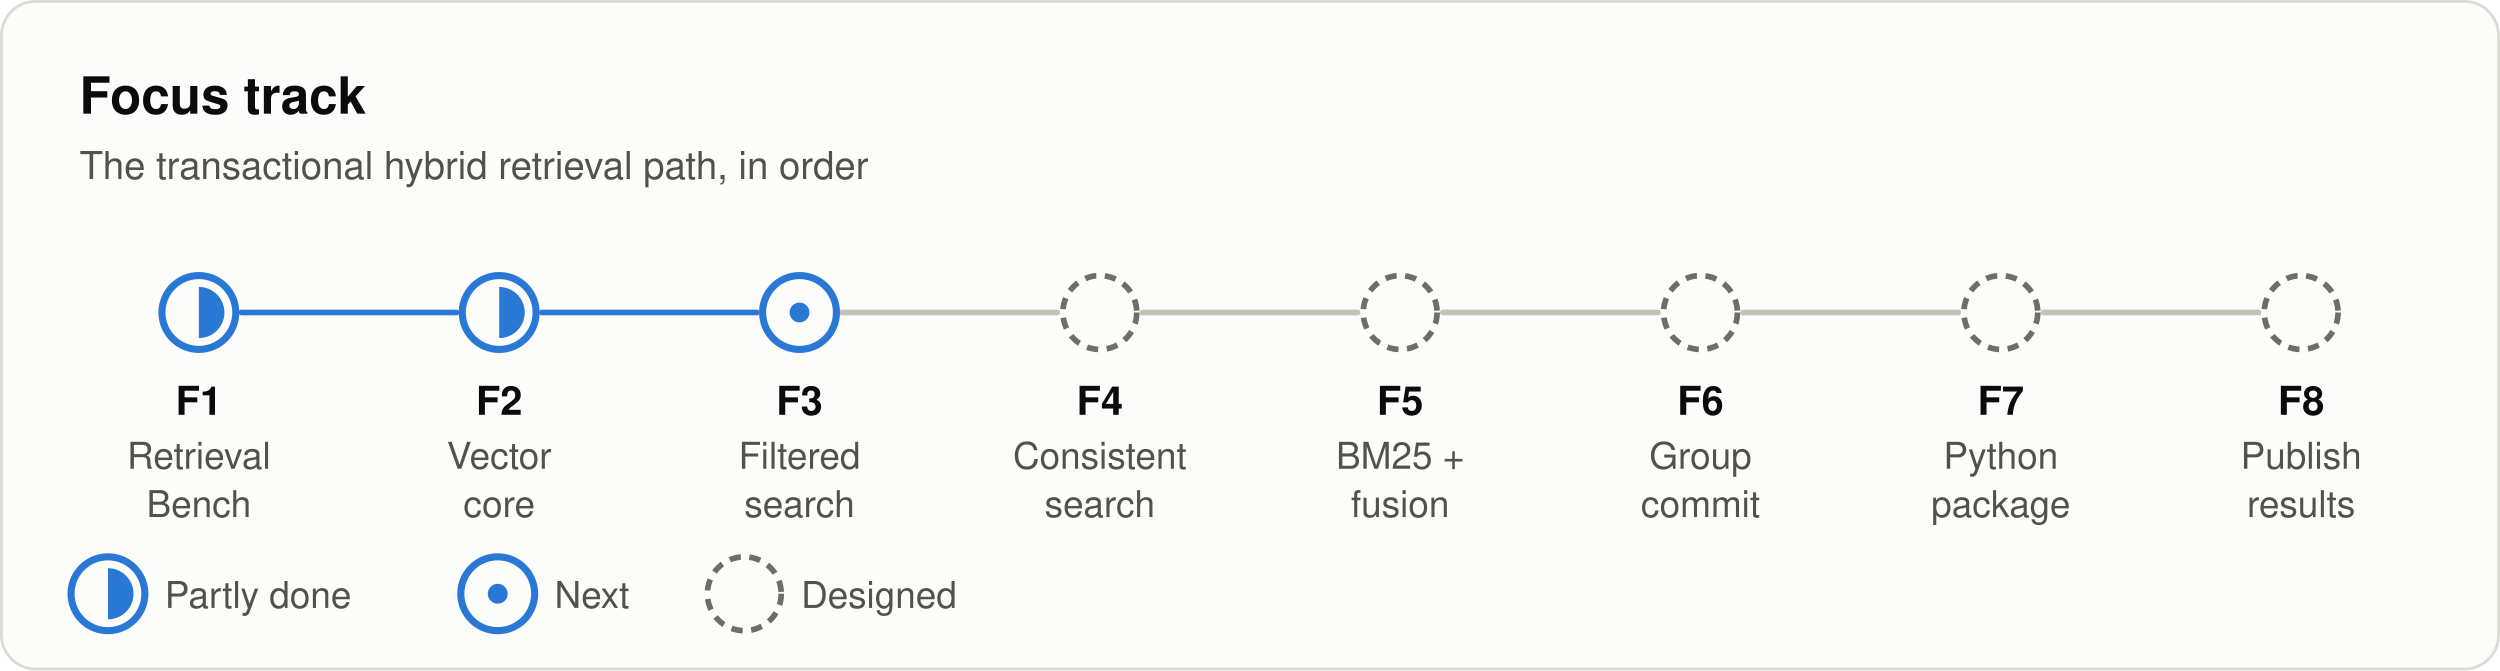
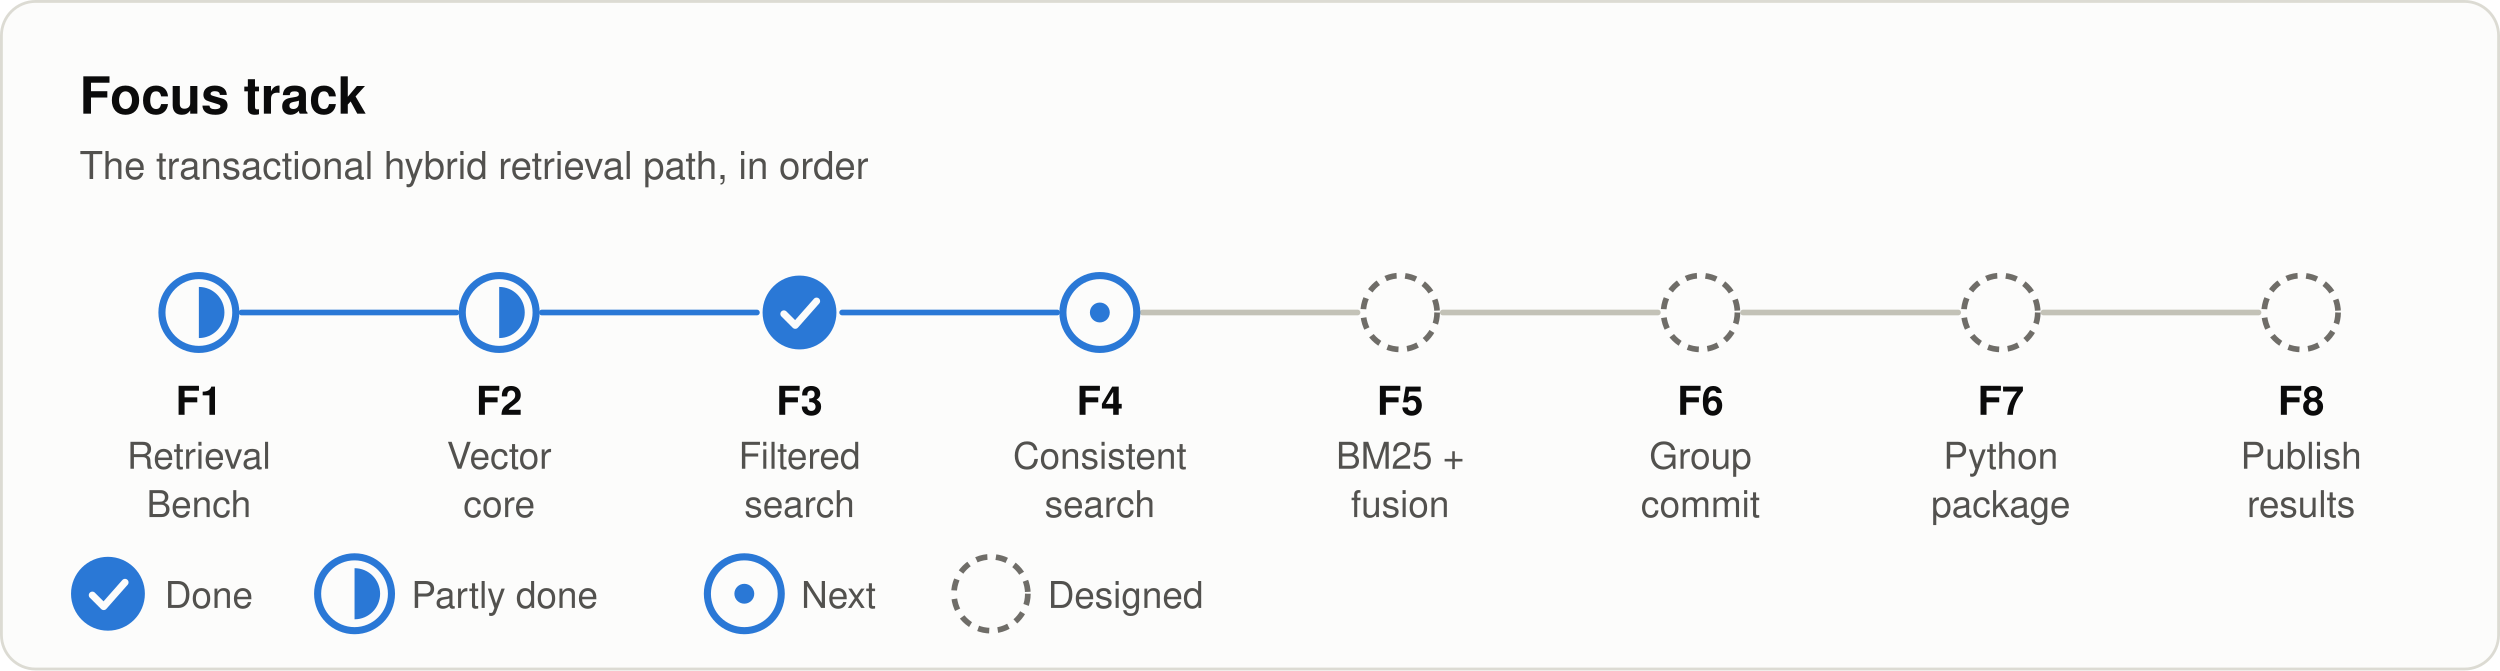
<svg xmlns="http://www.w3.org/2000/svg" width="880" height="236" viewBox="0 0 880 236" role="img" aria-labelledby="title desc" font-family="system-ui, -apple-system, &quot;Segoe UI&quot;, Helvetica, Arial, sans-serif">
  <defs>
    <marker id="arrow-ink2" viewBox="0 0 10 10" refX="9" refY="5" markerWidth="7" markerHeight="7" orient="auto-start-reverse">
      <path d="M0,1 L9,5 L0,9 z" fill="#52514e" />
    </marker>
    <marker id="arrow-muted" viewBox="0 0 10 10" refX="9" refY="5" markerWidth="7" markerHeight="7" orient="auto-start-reverse">
      <path d="M0,1 L9,5 L0,9 z" fill="#6f6d68" />
    </marker>
    <marker id="arrow-blue" viewBox="0 0 10 10" refX="9" refY="5" markerWidth="7" markerHeight="7" orient="auto-start-reverse">
      <path d="M0,1 L9,5 L0,9 z" fill="#2a78d6" />
    </marker>
  </defs>
  <rect x="0.5" y="0.5" width="879" height="235" rx="12" fill="#fcfcfb" stroke="#dcdbd3" />
  <text x="28" y="40" font-size="18" font-weight="650" fill="#0b0b0b" text-anchor="start">Focus track</text>
  <text x="28" y="63" font-size="13.5" font-weight="400" fill="#52514e" text-anchor="start">The transactional hybrid retrieval path, in order</text>
  <line x1="85.0" y1="110" x2="160.714" y2="110" stroke="#2a78d6" stroke-width="2" stroke-linecap="round" />
  <line x1="190.714" y1="110" x2="266.429" y2="110" stroke="#2a78d6" stroke-width="2" stroke-linecap="round" />
-   <line x1="296.429" y1="110" x2="372.143" y2="110" stroke="#c3c2b7" stroke-width="2" stroke-linecap="round" />
+   <line x1="296.429" y1="110" x2="372.143" y2="110" stroke="#2a78d6" stroke-width="2" stroke-linecap="round" />
  <line x1="402.143" y1="110" x2="477.857" y2="110" stroke="#c3c2b7" stroke-width="2" stroke-linecap="round" />
  <line x1="507.857" y1="110" x2="583.571" y2="110" stroke="#c3c2b7" stroke-width="2" stroke-linecap="round" />
  <line x1="613.571" y1="110" x2="689.286" y2="110" stroke="#c3c2b7" stroke-width="2" stroke-linecap="round" />
  <line x1="719.286" y1="110" x2="795.0" y2="110" stroke="#c3c2b7" stroke-width="2" stroke-linecap="round" />
  <circle cx="70.0" cy="110" r="13" fill="#fcfcfb" stroke="#2a78d6" stroke-width="2.5" />
  <path d="M70.0,101 A9,9 0 0 1 70.0,119 Z" fill="#2a78d6" />
  <text x="70.0" y="146" font-size="14" font-weight="650" fill="#0b0b0b" text-anchor="middle">F1</text>
  <text x="70.0" y="165" font-size="13" font-weight="400" fill="#52514e" text-anchor="middle">Retrieval</text>
  <text x="70.0" y="182" font-size="13" font-weight="400" fill="#52514e" text-anchor="middle">Bench</text>
  <circle cx="175.714" cy="110" r="13" fill="#fcfcfb" stroke="#2a78d6" stroke-width="2.5" />
  <path d="M175.714,101 A9,9 0 0 1 175.714,119 Z" fill="#2a78d6" />
  <text x="175.714" y="146" font-size="14" font-weight="650" fill="#0b0b0b" text-anchor="middle">F2</text>
  <text x="175.714" y="165" font-size="13" font-weight="400" fill="#52514e" text-anchor="middle">Vector</text>
  <text x="175.714" y="182" font-size="13" font-weight="400" fill="#52514e" text-anchor="middle">core</text>
-   <circle cx="281.429" cy="110" r="13" fill="#fcfcfb" stroke="#2a78d6" stroke-width="2.5" />
-   <circle cx="281.429" cy="110" r="3.5" fill="#2a78d6" />
+   <circle cx="281.429" cy="110" r="13" fill="#2a78d6" />
+   <path d="M275.929,110.5 L279.929,114.5 L287.429,106" fill="none" stroke="#fcfcfb" stroke-width="2.5" stroke-linecap="round" stroke-linejoin="round" />
  <text x="281.429" y="146" font-size="14" font-weight="650" fill="#0b0b0b" text-anchor="middle">F3</text>
  <text x="281.429" y="165" font-size="13" font-weight="400" fill="#52514e" text-anchor="middle">Filtered</text>
  <text x="281.429" y="182" font-size="13" font-weight="400" fill="#52514e" text-anchor="middle">search</text>
-   <circle cx="387.143" cy="110" r="13" fill="#fcfcfb" stroke="#6f6d68" stroke-width="2" stroke-dasharray="4 3" />
+   <circle cx="387.143" cy="110" r="13" fill="#fcfcfb" stroke="#2a78d6" stroke-width="2.5" />
+   <circle cx="387.143" cy="110" r="3.5" fill="#2a78d6" />
  <text x="387.143" y="146" font-size="14" font-weight="650" fill="#0b0b0b" text-anchor="middle">F4</text>
  <text x="387.143" y="165" font-size="13" font-weight="400" fill="#52514e" text-anchor="middle">Consistent</text>
  <text x="387.143" y="182" font-size="13" font-weight="400" fill="#52514e" text-anchor="middle">search</text>
  <circle cx="492.857" cy="110" r="13" fill="#fcfcfb" stroke="#6f6d68" stroke-width="2" stroke-dasharray="4 3" />
  <text x="492.857" y="146" font-size="14" font-weight="650" fill="#0b0b0b" text-anchor="middle">F5</text>
  <text x="492.857" y="165" font-size="13" font-weight="400" fill="#52514e" text-anchor="middle">BM25 +</text>
  <text x="492.857" y="182" font-size="13" font-weight="400" fill="#52514e" text-anchor="middle">fusion</text>
  <circle cx="598.571" cy="110" r="13" fill="#fcfcfb" stroke="#6f6d68" stroke-width="2" stroke-dasharray="4 3" />
  <text x="598.571" y="146" font-size="14" font-weight="650" fill="#0b0b0b" text-anchor="middle">F6</text>
  <text x="598.571" y="165" font-size="13" font-weight="400" fill="#52514e" text-anchor="middle">Group</text>
  <text x="598.571" y="182" font-size="13" font-weight="400" fill="#52514e" text-anchor="middle">commit</text>
  <circle cx="704.286" cy="110" r="13" fill="#fcfcfb" stroke="#6f6d68" stroke-width="2" stroke-dasharray="4 3" />
  <text x="704.286" y="146" font-size="14" font-weight="650" fill="#0b0b0b" text-anchor="middle">F7</text>
  <text x="704.286" y="165" font-size="13" font-weight="400" fill="#52514e" text-anchor="middle">Python</text>
  <text x="704.286" y="182" font-size="13" font-weight="400" fill="#52514e" text-anchor="middle">package</text>
  <circle cx="810.0" cy="110" r="13" fill="#fcfcfb" stroke="#6f6d68" stroke-width="2" stroke-dasharray="4 3" />
  <text x="810.0" y="146" font-size="14" font-weight="650" fill="#0b0b0b" text-anchor="middle">F8</text>
  <text x="810.0" y="165" font-size="13" font-weight="400" fill="#52514e" text-anchor="middle">Publish</text>
  <text x="810.0" y="182" font-size="13" font-weight="400" fill="#52514e" text-anchor="middle">results</text>
-   <circle cx="38" cy="209" r="13" fill="#fcfcfb" stroke="#2a78d6" stroke-width="2.5" />
-   <path d="M38,200 A9,9 0 0 1 38,218 Z" fill="#2a78d6" />
-   <text x="58" y="214" font-size="13" font-weight="400" fill="#52514e" text-anchor="start">Partly done</text>
-   <circle cx="175.2" cy="209" r="13" fill="#fcfcfb" stroke="#2a78d6" stroke-width="2.5" />
-   <circle cx="175.2" cy="209" r="3.5" fill="#2a78d6" />
-   <text x="195.2" y="214" font-size="13" font-weight="400" fill="#52514e" text-anchor="start">Next</text>
-   <circle cx="262.0" cy="209" r="13" fill="#fcfcfb" stroke="#6f6d68" stroke-width="2" stroke-dasharray="4 3" />
-   <text x="282.0" y="214" font-size="13" font-weight="400" fill="#52514e" text-anchor="start">Designed</text>
+   <circle cx="38" cy="209" r="13" fill="#2a78d6" />
+   <path d="M32.5,209.5 L36.5,213.5 L44,205" fill="none" stroke="#fcfcfb" stroke-width="2.5" stroke-linecap="round" stroke-linejoin="round" />
+   <text x="58" y="214" font-size="13" font-weight="400" fill="#52514e" text-anchor="start">Done</text>
+   <circle cx="124.8" cy="209" r="13" fill="#fcfcfb" stroke="#2a78d6" stroke-width="2.5" />
+   <path d="M124.8,200 A9,9 0 0 1 124.8,218 Z" fill="#2a78d6" />
+   <text x="144.8" y="214" font-size="13" font-weight="400" fill="#52514e" text-anchor="start">Partly done</text>
+   <circle cx="262.0" cy="209" r="13" fill="#fcfcfb" stroke="#2a78d6" stroke-width="2.5" />
+   <circle cx="262.0" cy="209" r="3.5" fill="#2a78d6" />
+   <text x="282.0" y="214" font-size="13" font-weight="400" fill="#52514e" text-anchor="start">Next</text>
+   <circle cx="348.8" cy="209" r="13" fill="#fcfcfb" stroke="#6f6d68" stroke-width="2" stroke-dasharray="4 3" />
+   <text x="368.8" y="214" font-size="13" font-weight="400" fill="#52514e" text-anchor="start">Designed</text>
</svg>
